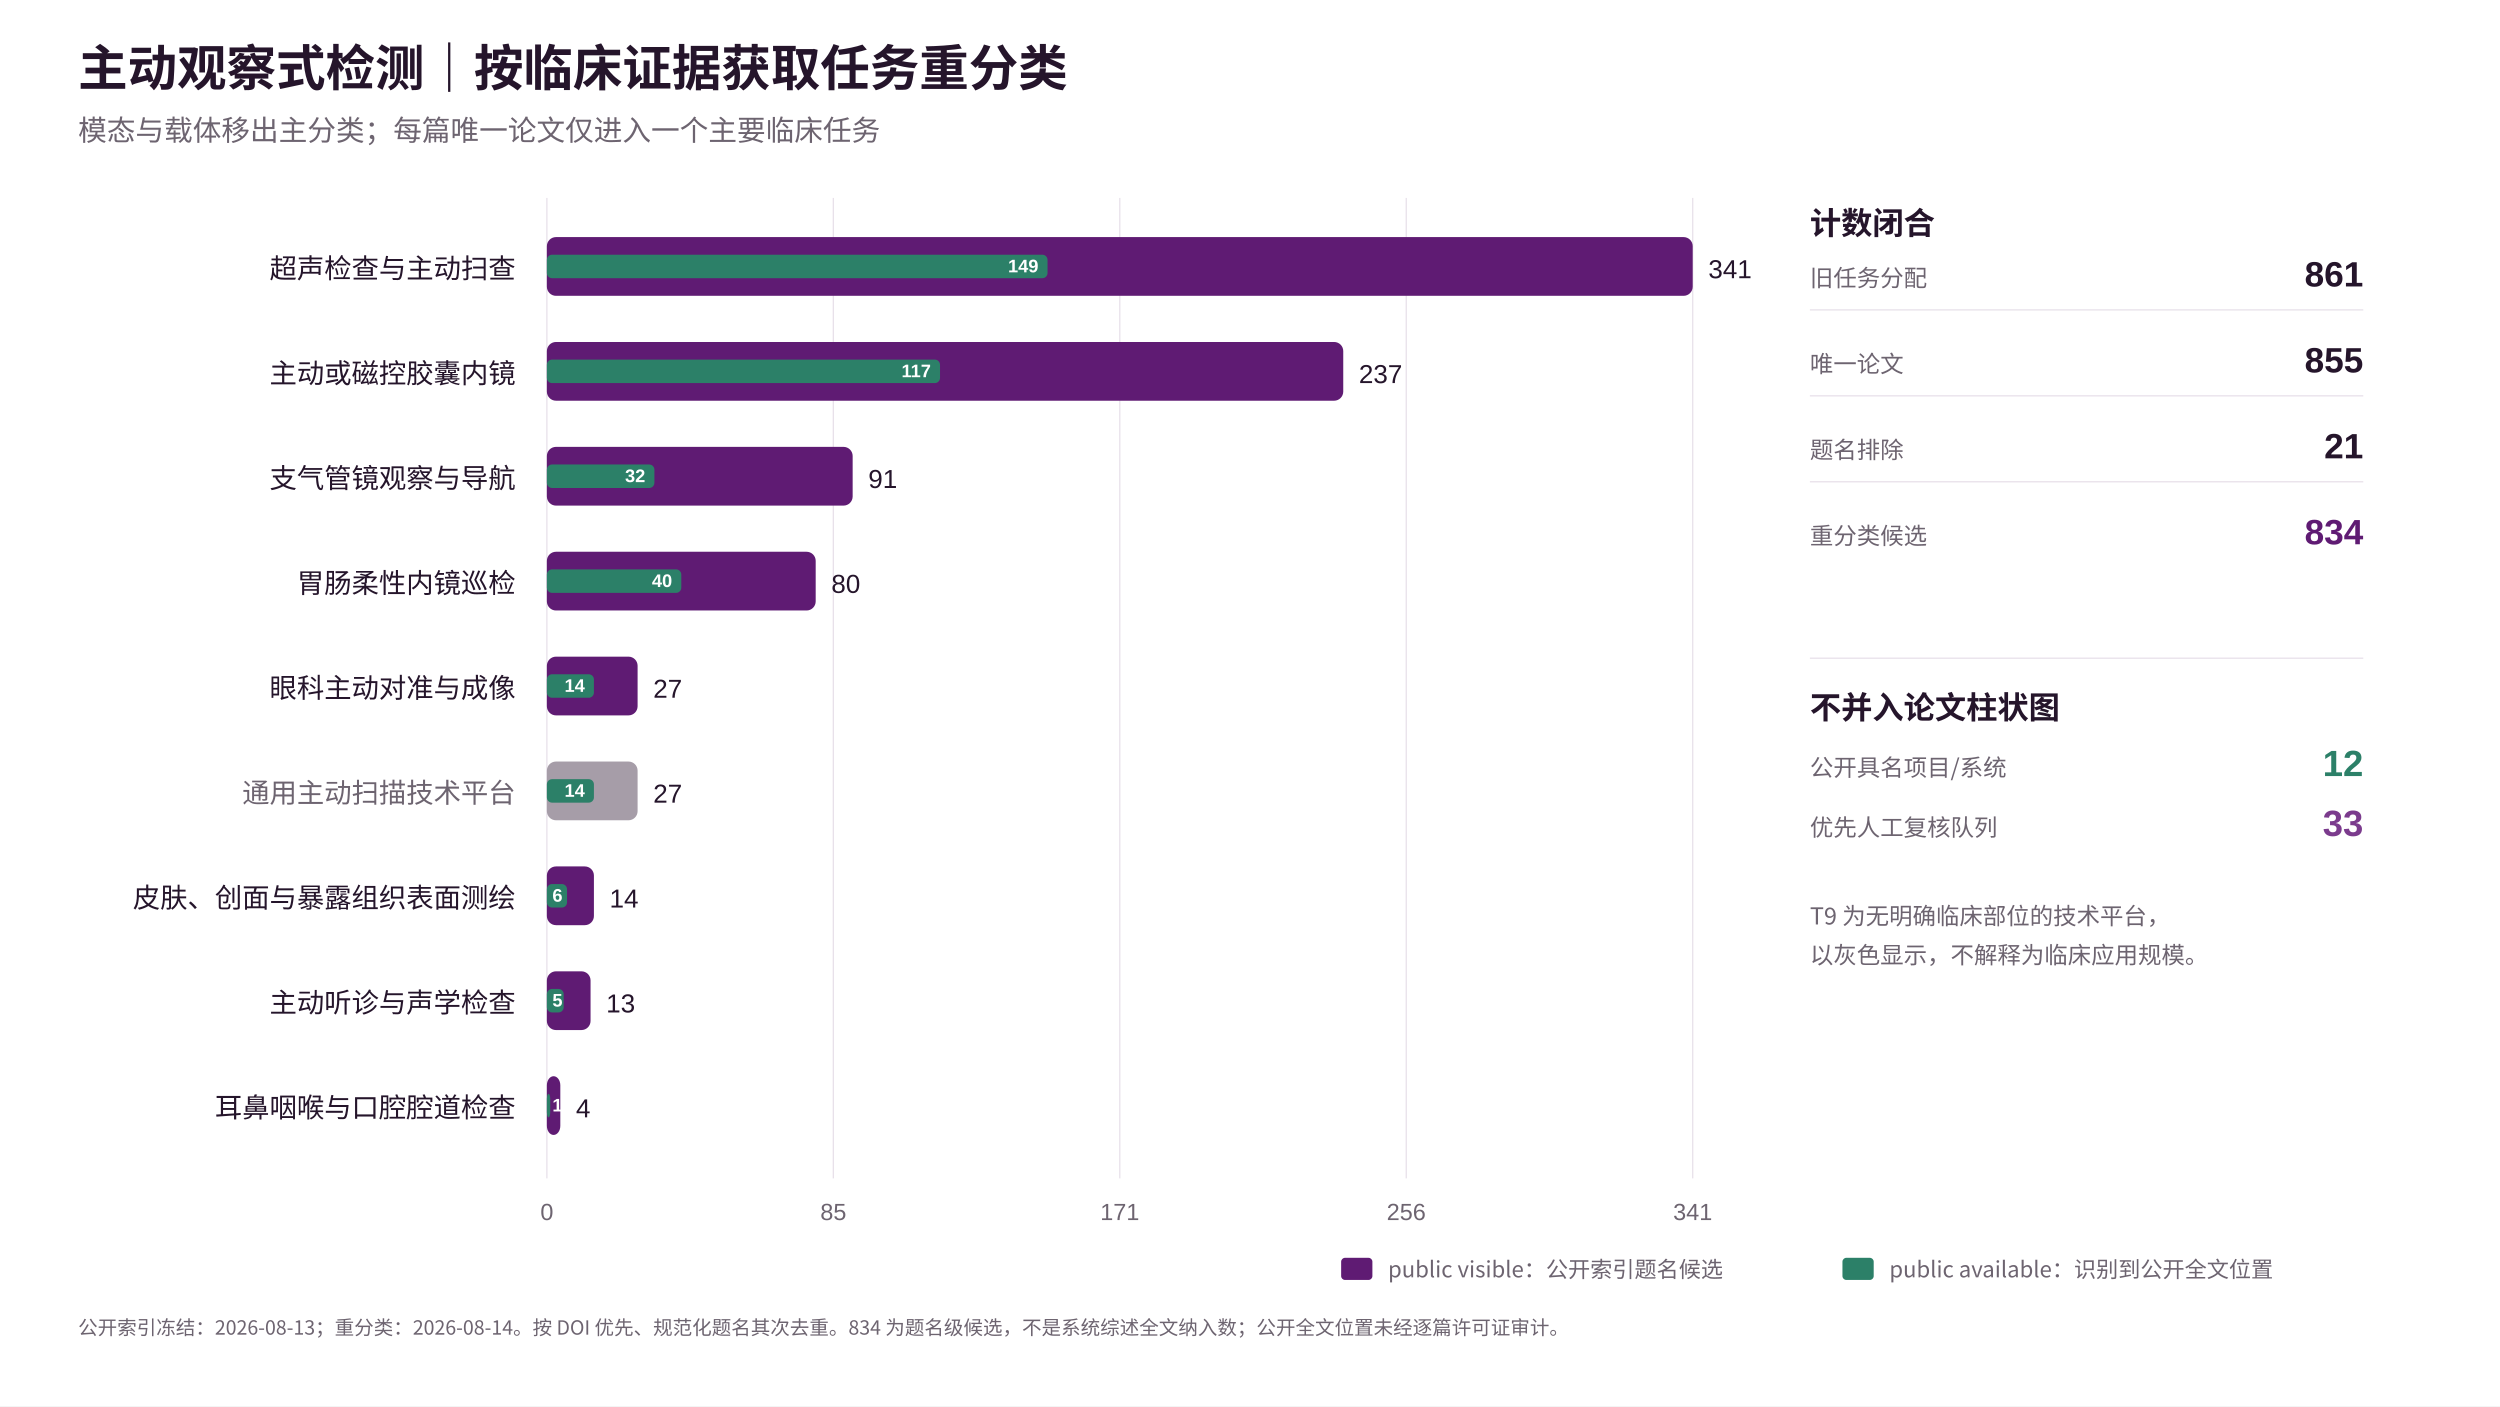
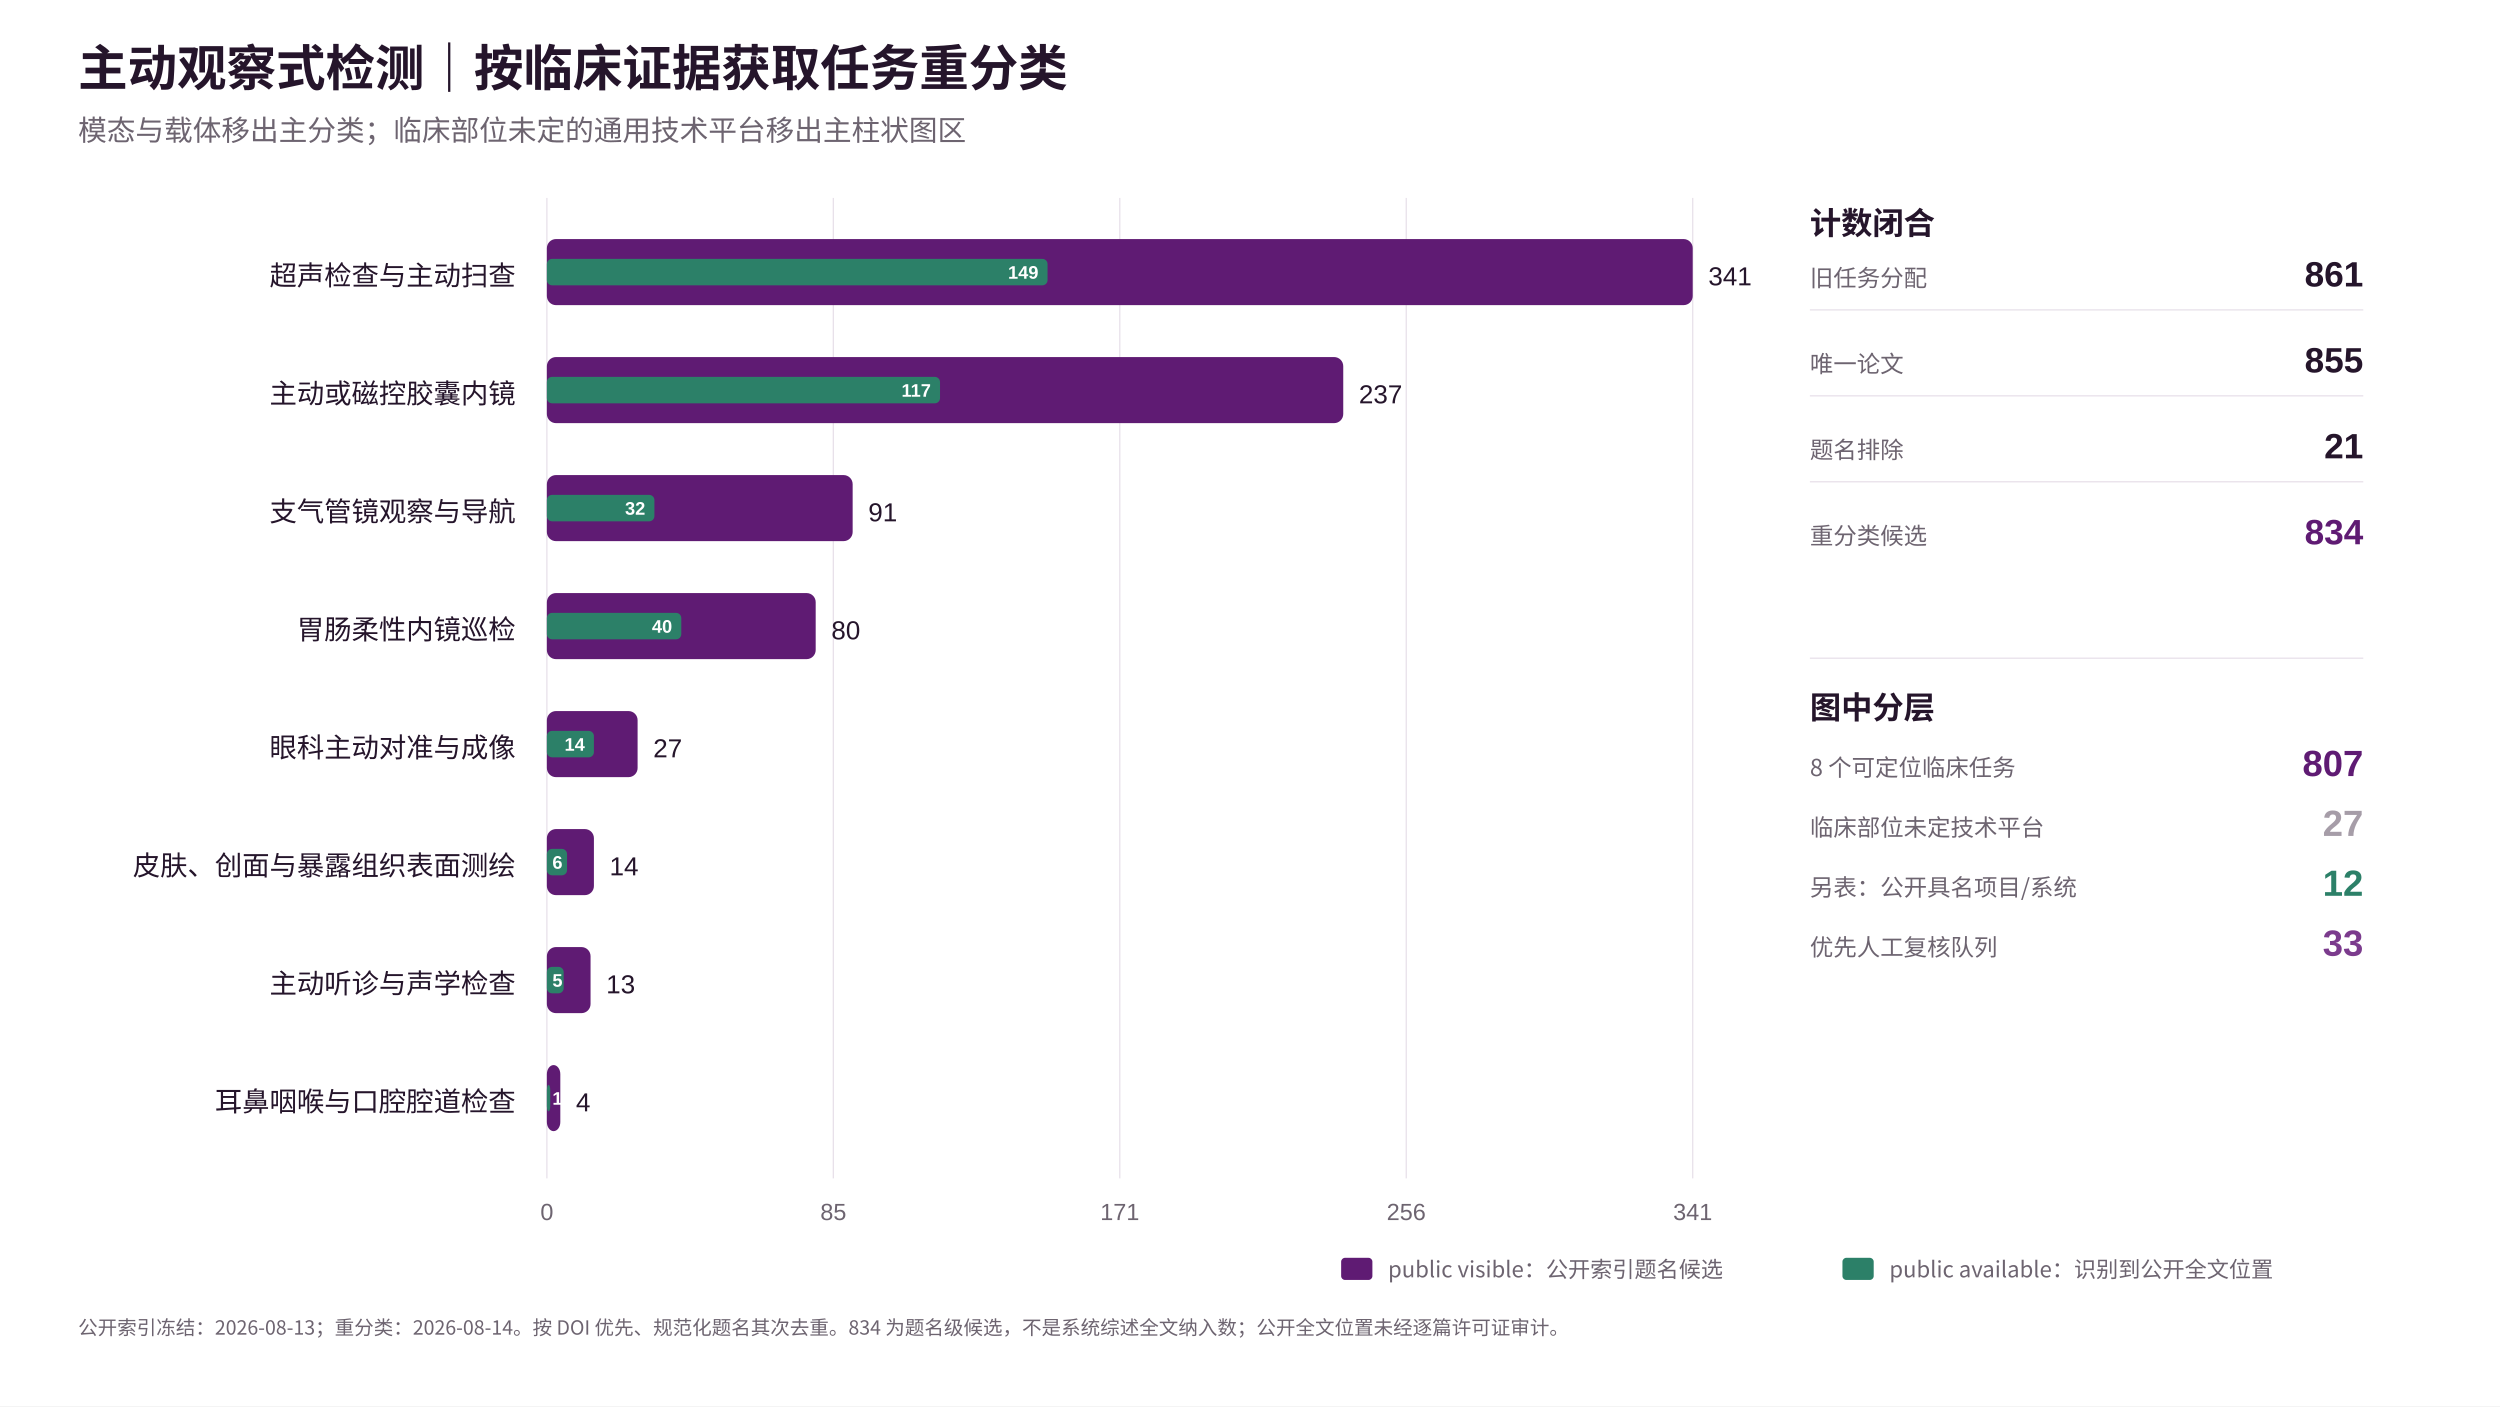
<svg xmlns="http://www.w3.org/2000/svg" width="1920" height="1080" viewBox="0 0 1920 1080">
  <rect width="1920" height="1080" fill="white" />
  <text x="60" y="66" font-family="Microsoft YaHei, Noto Sans CJK SC, Arial, sans-serif" font-size="38" font-weight="700" fill="#25152B">主动观察式检测｜按临床证据获取任务重分类</text>
-   <text x="60" y="108" font-family="Microsoft YaHei, Noto Sans CJK SC, Arial, sans-serif" font-size="22" fill="#6D6470">模态与载体移出主分类；每篇唯一论文仅进入一个主要临床任务</text>
+   <text x="60" y="108" font-family="Microsoft YaHei, Noto Sans CJK SC, Arial, sans-serif" font-size="22" fill="#6D6470">模态与载体移出主分类；临床部位未定的通用技术平台移出主柱状图区</text>
  <line x1="420" y1="152" x2="420" y2="905" stroke="#E8E1EA" stroke-width="1" />
  <text x="420" y="937" text-anchor="middle" font-family="Arial" font-size="18" fill="#6D6470">0</text>
  <line x1="640" y1="152" x2="640" y2="905" stroke="#E8E1EA" stroke-width="1" />
  <text x="640" y="937" text-anchor="middle" font-family="Arial" font-size="18" fill="#6D6470">85</text>
  <line x1="860" y1="152" x2="860" y2="905" stroke="#E8E1EA" stroke-width="1" />
  <text x="860" y="937" text-anchor="middle" font-family="Arial" font-size="18" fill="#6D6470">171</text>
  <line x1="1080" y1="152" x2="1080" y2="905" stroke="#E8E1EA" stroke-width="1" />
  <text x="1080" y="937" text-anchor="middle" font-family="Arial" font-size="18" fill="#6D6470">256</text>
  <line x1="1300" y1="152" x2="1300" y2="905" stroke="#E8E1EA" stroke-width="1" />
  <text x="1300" y="937" text-anchor="middle" font-family="Arial" font-size="18" fill="#6D6470">341</text>
-   <text x="396" y="213.661" text-anchor="end" font-family="Microsoft YaHei, Noto Sans CJK SC, Arial, sans-serif" font-size="21" fill="#25152B">超声检查与主动扫查</text>
-   <rect x="420" y="182.083" width="880" height="45.111" rx="7" fill="#5F1B73" />
-   <rect x="420" y="195.617" width="384.516" height="18.044" rx="4" fill="#2C8068" />
-   <text x="1312" y="213.661" font-family="Arial" font-size="20" fill="#25152B">341</text>
-   <text x="797.516" y="209.15" text-anchor="end" font-family="Arial" font-size="14" font-weight="700" fill="white">149</text>
-   <text x="396" y="294.217" text-anchor="end" font-family="Microsoft YaHei, Noto Sans CJK SC, Arial, sans-serif" font-size="21" fill="#25152B">主动或磁控胶囊内镜</text>
-   <rect x="420" y="262.639" width="611.613" height="45.111" rx="7" fill="#5F1B73" />
-   <rect x="420" y="276.172" width="301.935" height="18.044" rx="4" fill="#2C8068" />
-   <text x="1043.613" y="294.217" font-family="Arial" font-size="20" fill="#25152B">237</text>
-   <text x="714.935" y="289.706" text-anchor="end" font-family="Arial" font-size="14" font-weight="700" fill="white">117</text>
-   <text x="396" y="374.772" text-anchor="end" font-family="Microsoft YaHei, Noto Sans CJK SC, Arial, sans-serif" font-size="21" fill="#25152B">支气管镜观察与导航</text>
-   <rect x="420" y="343.194" width="234.839" height="45.111" rx="7" fill="#5F1B73" />
-   <rect x="420" y="356.728" width="82.581" height="18.044" rx="4" fill="#2C8068" />
-   <text x="666.839" y="374.772" font-family="Arial" font-size="20" fill="#25152B">91</text>
-   <text x="495.581" y="370.261" text-anchor="end" font-family="Arial" font-size="14" font-weight="700" fill="white">32</text>
-   <text x="396" y="455.328" text-anchor="end" font-family="Microsoft YaHei, Noto Sans CJK SC, Arial, sans-serif" font-size="21" fill="#25152B">胃肠柔性内镜巡检</text>
-   <rect x="420" y="423.75" width="206.452" height="45.111" rx="7" fill="#5F1B73" />
-   <rect x="420" y="437.283" width="103.226" height="18.044" rx="4" fill="#2C8068" />
-   <text x="638.452" y="455.328" font-family="Arial" font-size="20" fill="#25152B">80</text>
-   <text x="516.226" y="450.817" text-anchor="end" font-family="Arial" font-size="14" font-weight="700" fill="white">40</text>
-   <text x="396" y="535.883" text-anchor="end" font-family="Microsoft YaHei, Noto Sans CJK SC, Arial, sans-serif" font-size="21" fill="#25152B">眼科主动对准与成像</text>
-   <rect x="420" y="504.306" width="69.677" height="45.111" rx="7" fill="#5F1B73" />
-   <rect x="420" y="517.839" width="36.129" height="18.044" rx="4" fill="#2C8068" />
-   <text x="501.677" y="535.883" font-family="Arial" font-size="20" fill="#25152B">27</text>
-   <text x="449.129" y="531.372" text-anchor="end" font-family="Arial" font-size="14" font-weight="700" fill="white">14</text>
-   <text x="396" y="616.439" text-anchor="end" font-family="Microsoft YaHei, Noto Sans CJK SC, Arial, sans-serif" font-size="21" fill="#6D6470">通用主动扫描技术平台</text>
-   <rect x="420" y="584.861" width="69.677" height="45.111" rx="7" fill="#A69DA8" />
-   <rect x="420" y="598.394" width="36.129" height="18.044" rx="4" fill="#2C8068" />
-   <text x="501.677" y="616.439" font-family="Arial" font-size="20" fill="#25152B">27</text>
-   <text x="449.129" y="611.928" text-anchor="end" font-family="Arial" font-size="14" font-weight="700" fill="white">14</text>
-   <text x="396" y="696.994" text-anchor="end" font-family="Microsoft YaHei, Noto Sans CJK SC, Arial, sans-serif" font-size="21" fill="#25152B">皮肤、创面与暴露组织表面测绘</text>
-   <rect x="420" y="665.417" width="36.129" height="45.111" rx="7" fill="#5F1B73" />
-   <rect x="420" y="678.95" width="15.484" height="18.044" rx="4" fill="#2C8068" />
-   <text x="468.129" y="696.994" font-family="Arial" font-size="20" fill="#25152B">14</text>
-   <text x="432" y="692.483" text-anchor="end" font-family="Arial" font-size="14" font-weight="700" fill="white">6</text>
-   <text x="396" y="777.55" text-anchor="end" font-family="Microsoft YaHei, Noto Sans CJK SC, Arial, sans-serif" font-size="21" fill="#25152B">主动听诊与声学检查</text>
-   <rect x="420" y="745.972" width="33.548" height="45.111" rx="7" fill="#5F1B73" />
-   <rect x="420" y="759.506" width="12.903" height="18.044" rx="4" fill="#2C8068" />
-   <text x="465.548" y="777.55" font-family="Arial" font-size="20" fill="#25152B">13</text>
-   <text x="432" y="773.039" text-anchor="end" font-family="Arial" font-size="14" font-weight="700" fill="white">5</text>
-   <text x="396" y="858.106" text-anchor="end" font-family="Microsoft YaHei, Noto Sans CJK SC, Arial, sans-serif" font-size="21" fill="#25152B">耳鼻咽喉与口腔腔道检查</text>
-   <rect x="420" y="826.528" width="10.323" height="45.111" rx="7" fill="#5F1B73" />
-   <rect x="420" y="840.061" width="2.581" height="18.044" rx="4" fill="#2C8068" />
-   <text x="442.323" y="858.106" font-family="Arial" font-size="20" fill="#25152B">4</text>
-   <text x="432" y="853.594" text-anchor="end" font-family="Arial" font-size="14" font-weight="700" fill="white">1</text>
+   <text x="396" y="219.119" text-anchor="end" font-family="Microsoft YaHei, Noto Sans CJK SC, Arial, sans-serif" font-size="21" fill="#25152B">超声检查与主动扫查</text>
+   <rect x="420" y="183.594" width="880" height="50.75" rx="7" fill="#5F1B73" />
+   <rect x="420" y="198.819" width="384.516" height="20.3" rx="4" fill="#2C8068" />
+   <text x="1312" y="219.119" font-family="Arial" font-size="20" fill="#25152B">341</text>
+   <text x="797.516" y="214.044" text-anchor="end" font-family="Arial" font-size="14" font-weight="700" fill="white">149</text>
+   <text x="396" y="309.744" text-anchor="end" font-family="Microsoft YaHei, Noto Sans CJK SC, Arial, sans-serif" font-size="21" fill="#25152B">主动或磁控胶囊内镜</text>
+   <rect x="420" y="274.219" width="611.613" height="50.75" rx="7" fill="#5F1B73" />
+   <rect x="420" y="289.444" width="301.935" height="20.3" rx="4" fill="#2C8068" />
+   <text x="1043.613" y="309.744" font-family="Arial" font-size="20" fill="#25152B">237</text>
+   <text x="714.935" y="304.669" text-anchor="end" font-family="Arial" font-size="14" font-weight="700" fill="white">117</text>
+   <text x="396" y="400.369" text-anchor="end" font-family="Microsoft YaHei, Noto Sans CJK SC, Arial, sans-serif" font-size="21" fill="#25152B">支气管镜观察与导航</text>
+   <rect x="420" y="364.844" width="234.839" height="50.75" rx="7" fill="#5F1B73" />
+   <rect x="420" y="380.069" width="82.581" height="20.3" rx="4" fill="#2C8068" />
+   <text x="666.839" y="400.369" font-family="Arial" font-size="20" fill="#25152B">91</text>
+   <text x="495.581" y="395.294" text-anchor="end" font-family="Arial" font-size="14" font-weight="700" fill="white">32</text>
+   <text x="396" y="490.994" text-anchor="end" font-family="Microsoft YaHei, Noto Sans CJK SC, Arial, sans-serif" font-size="21" fill="#25152B">胃肠柔性内镜巡检</text>
+   <rect x="420" y="455.469" width="206.452" height="50.75" rx="7" fill="#5F1B73" />
+   <rect x="420" y="470.694" width="103.226" height="20.3" rx="4" fill="#2C8068" />
+   <text x="638.452" y="490.994" font-family="Arial" font-size="20" fill="#25152B">80</text>
+   <text x="516.226" y="485.919" text-anchor="end" font-family="Arial" font-size="14" font-weight="700" fill="white">40</text>
+   <text x="396" y="581.619" text-anchor="end" font-family="Microsoft YaHei, Noto Sans CJK SC, Arial, sans-serif" font-size="21" fill="#25152B">眼科主动对准与成像</text>
+   <rect x="420" y="546.094" width="69.677" height="50.75" rx="7" fill="#5F1B73" />
+   <rect x="420" y="561.319" width="36.129" height="20.3" rx="4" fill="#2C8068" />
+   <text x="501.677" y="581.619" font-family="Arial" font-size="20" fill="#25152B">27</text>
+   <text x="449.129" y="576.544" text-anchor="end" font-family="Arial" font-size="14" font-weight="700" fill="white">14</text>
+   <text x="396" y="672.244" text-anchor="end" font-family="Microsoft YaHei, Noto Sans CJK SC, Arial, sans-serif" font-size="21" fill="#25152B">皮肤、创面与暴露组织表面测绘</text>
+   <rect x="420" y="636.719" width="36.129" height="50.75" rx="7" fill="#5F1B73" />
+   <rect x="420" y="651.944" width="15.484" height="20.3" rx="4" fill="#2C8068" />
+   <text x="468.129" y="672.244" font-family="Arial" font-size="20" fill="#25152B">14</text>
+   <text x="432" y="667.169" text-anchor="end" font-family="Arial" font-size="14" font-weight="700" fill="white">6</text>
+   <text x="396" y="762.869" text-anchor="end" font-family="Microsoft YaHei, Noto Sans CJK SC, Arial, sans-serif" font-size="21" fill="#25152B">主动听诊与声学检查</text>
+   <rect x="420" y="727.344" width="33.548" height="50.75" rx="7" fill="#5F1B73" />
+   <rect x="420" y="742.569" width="12.903" height="20.3" rx="4" fill="#2C8068" />
+   <text x="465.548" y="762.869" font-family="Arial" font-size="20" fill="#25152B">13</text>
+   <text x="432" y="757.794" text-anchor="end" font-family="Arial" font-size="14" font-weight="700" fill="white">5</text>
+   <text x="396" y="853.494" text-anchor="end" font-family="Microsoft YaHei, Noto Sans CJK SC, Arial, sans-serif" font-size="21" fill="#25152B">耳鼻咽喉与口腔腔道检查</text>
+   <rect x="420" y="817.969" width="10.323" height="50.75" rx="7" fill="#5F1B73" />
+   <rect x="420" y="833.194" width="2.581" height="20.3" rx="4" fill="#2C8068" />
+   <text x="442.323" y="853.494" font-family="Arial" font-size="20" fill="#25152B">4</text>
+   <text x="432" y="848.419" text-anchor="end" font-family="Arial" font-size="14" font-weight="700" fill="white">1</text>
  <text x="1390" y="180" font-family="Microsoft YaHei, Noto Sans CJK SC, Arial, sans-serif" font-size="24" font-weight="700" fill="#25152B">计数闭合</text>
  <text x="1390" y="220" font-family="Microsoft YaHei, Noto Sans CJK SC, Arial, sans-serif" font-size="18" fill="#6D6470">旧任务分配</text>
  <text x="1815" y="220" text-anchor="end" font-family="Arial" font-size="27" font-weight="700" fill="#25152B">861</text>
  <line x1="1390" y1="238" x2="1815" y2="238" stroke="#E8E1EA" />
  <text x="1390" y="286" font-family="Microsoft YaHei, Noto Sans CJK SC, Arial, sans-serif" font-size="18" fill="#6D6470">唯一论文</text>
  <text x="1815" y="286" text-anchor="end" font-family="Arial" font-size="27" font-weight="700" fill="#25152B">855</text>
  <line x1="1390" y1="304" x2="1815" y2="304" stroke="#E8E1EA" />
  <text x="1390" y="352" font-family="Microsoft YaHei, Noto Sans CJK SC, Arial, sans-serif" font-size="18" fill="#6D6470">题名排除</text>
  <text x="1815" y="352" text-anchor="end" font-family="Arial" font-size="27" font-weight="700" fill="#25152B">21</text>
  <line x1="1390" y1="370" x2="1815" y2="370" stroke="#E8E1EA" />
  <text x="1390" y="418" font-family="Microsoft YaHei, Noto Sans CJK SC, Arial, sans-serif" font-size="18" fill="#6D6470">重分类候选</text>
  <text x="1815" y="418" text-anchor="end" font-family="Arial" font-size="27" font-weight="700" fill="#5F1B73">834</text>
  <rect x="1390" y="505" width="425" height="1" fill="#E8E1EA" />
-   <text x="1390" y="552" font-family="Microsoft YaHei, Noto Sans CJK SC, Arial, sans-serif" font-size="24" font-weight="700" fill="#25152B">不并入论文柱状图</text>
-   <text x="1390" y="596" font-family="Microsoft YaHei, Noto Sans CJK SC, Arial, sans-serif" font-size="18" fill="#6D6470">公开具名项目/系统</text>
-   <text x="1815" y="596" text-anchor="end" font-family="Arial" font-size="28" font-weight="700" fill="#2C8068">12</text>
-   <text x="1390" y="642" font-family="Microsoft YaHei, Noto Sans CJK SC, Arial, sans-serif" font-size="18" fill="#6D6470">优先人工复核队列</text>
-   <text x="1815" y="642" text-anchor="end" font-family="Arial" font-size="28" font-weight="700" fill="#7B3B8D">33</text>
-   <text x="1390" y="710" font-family="Microsoft YaHei, Noto Sans CJK SC, Arial, sans-serif" font-size="18" fill="#6D6470">T9 为无明确临床部位的技术平台，</text>
-   <text x="1390" y="740" font-family="Microsoft YaHei, Noto Sans CJK SC, Arial, sans-serif" font-size="18" fill="#6D6470">以灰色显示，不解释为临床应用规模。</text>
+   <text x="1390" y="552" font-family="Microsoft YaHei, Noto Sans CJK SC, Arial, sans-serif" font-size="24" font-weight="700" fill="#25152B">图中分层</text>
+   <text x="1390" y="596" font-family="Microsoft YaHei, Noto Sans CJK SC, Arial, sans-serif" font-size="18" fill="#6D6470">8 个可定位临床任务</text>
+   <text x="1815" y="596" text-anchor="end" font-family="Arial" font-size="28" font-weight="700" fill="#5F1B73">807</text>
+   <text x="1390" y="642" font-family="Microsoft YaHei, Noto Sans CJK SC, Arial, sans-serif" font-size="18" fill="#6D6470">临床部位未定技术平台</text>
+   <text x="1815" y="642" text-anchor="end" font-family="Arial" font-size="28" font-weight="700" fill="#A69DA8">27</text>
+   <text x="1390" y="688" font-family="Microsoft YaHei, Noto Sans CJK SC, Arial, sans-serif" font-size="18" fill="#6D6470">另表：公开具名项目/系统</text>
+   <text x="1815" y="688" text-anchor="end" font-family="Arial" font-size="28" font-weight="700" fill="#2C8068">12</text>
+   <text x="1390" y="734" font-family="Microsoft YaHei, Noto Sans CJK SC, Arial, sans-serif" font-size="18" fill="#6D6470">优先人工复核队列</text>
+   <text x="1815" y="734" text-anchor="end" font-family="Arial" font-size="28" font-weight="700" fill="#7B3B8D">33</text>
  <rect x="1030" y="966" width="24" height="17" rx="3" fill="#5F1B73" />
  <text x="1066" y="981" font-family="Microsoft YaHei, Noto Sans CJK SC, Arial, sans-serif" font-size="17" fill="#6D6470">public visible：公开索引题名候选</text>
  <rect x="1415" y="966" width="24" height="17" rx="3" fill="#2C8068" />
  <text x="1451" y="981" font-family="Microsoft YaHei, Noto Sans CJK SC, Arial, sans-serif" font-size="17" fill="#6D6470">public available：识别到公开全文位置</text>
  <text x="60" y="1025" font-family="Microsoft YaHei, Noto Sans CJK SC, Arial, sans-serif" font-size="15" fill="#6D6470">公开索引冻结：2026-08-13；重分类：2026-08-14。按 DOI 优先、规范化题名其次去重。834 为题名级候选，不是系统综述全文纳入数；公开全文位置未经逐篇许可证审计。</text>
</svg>
